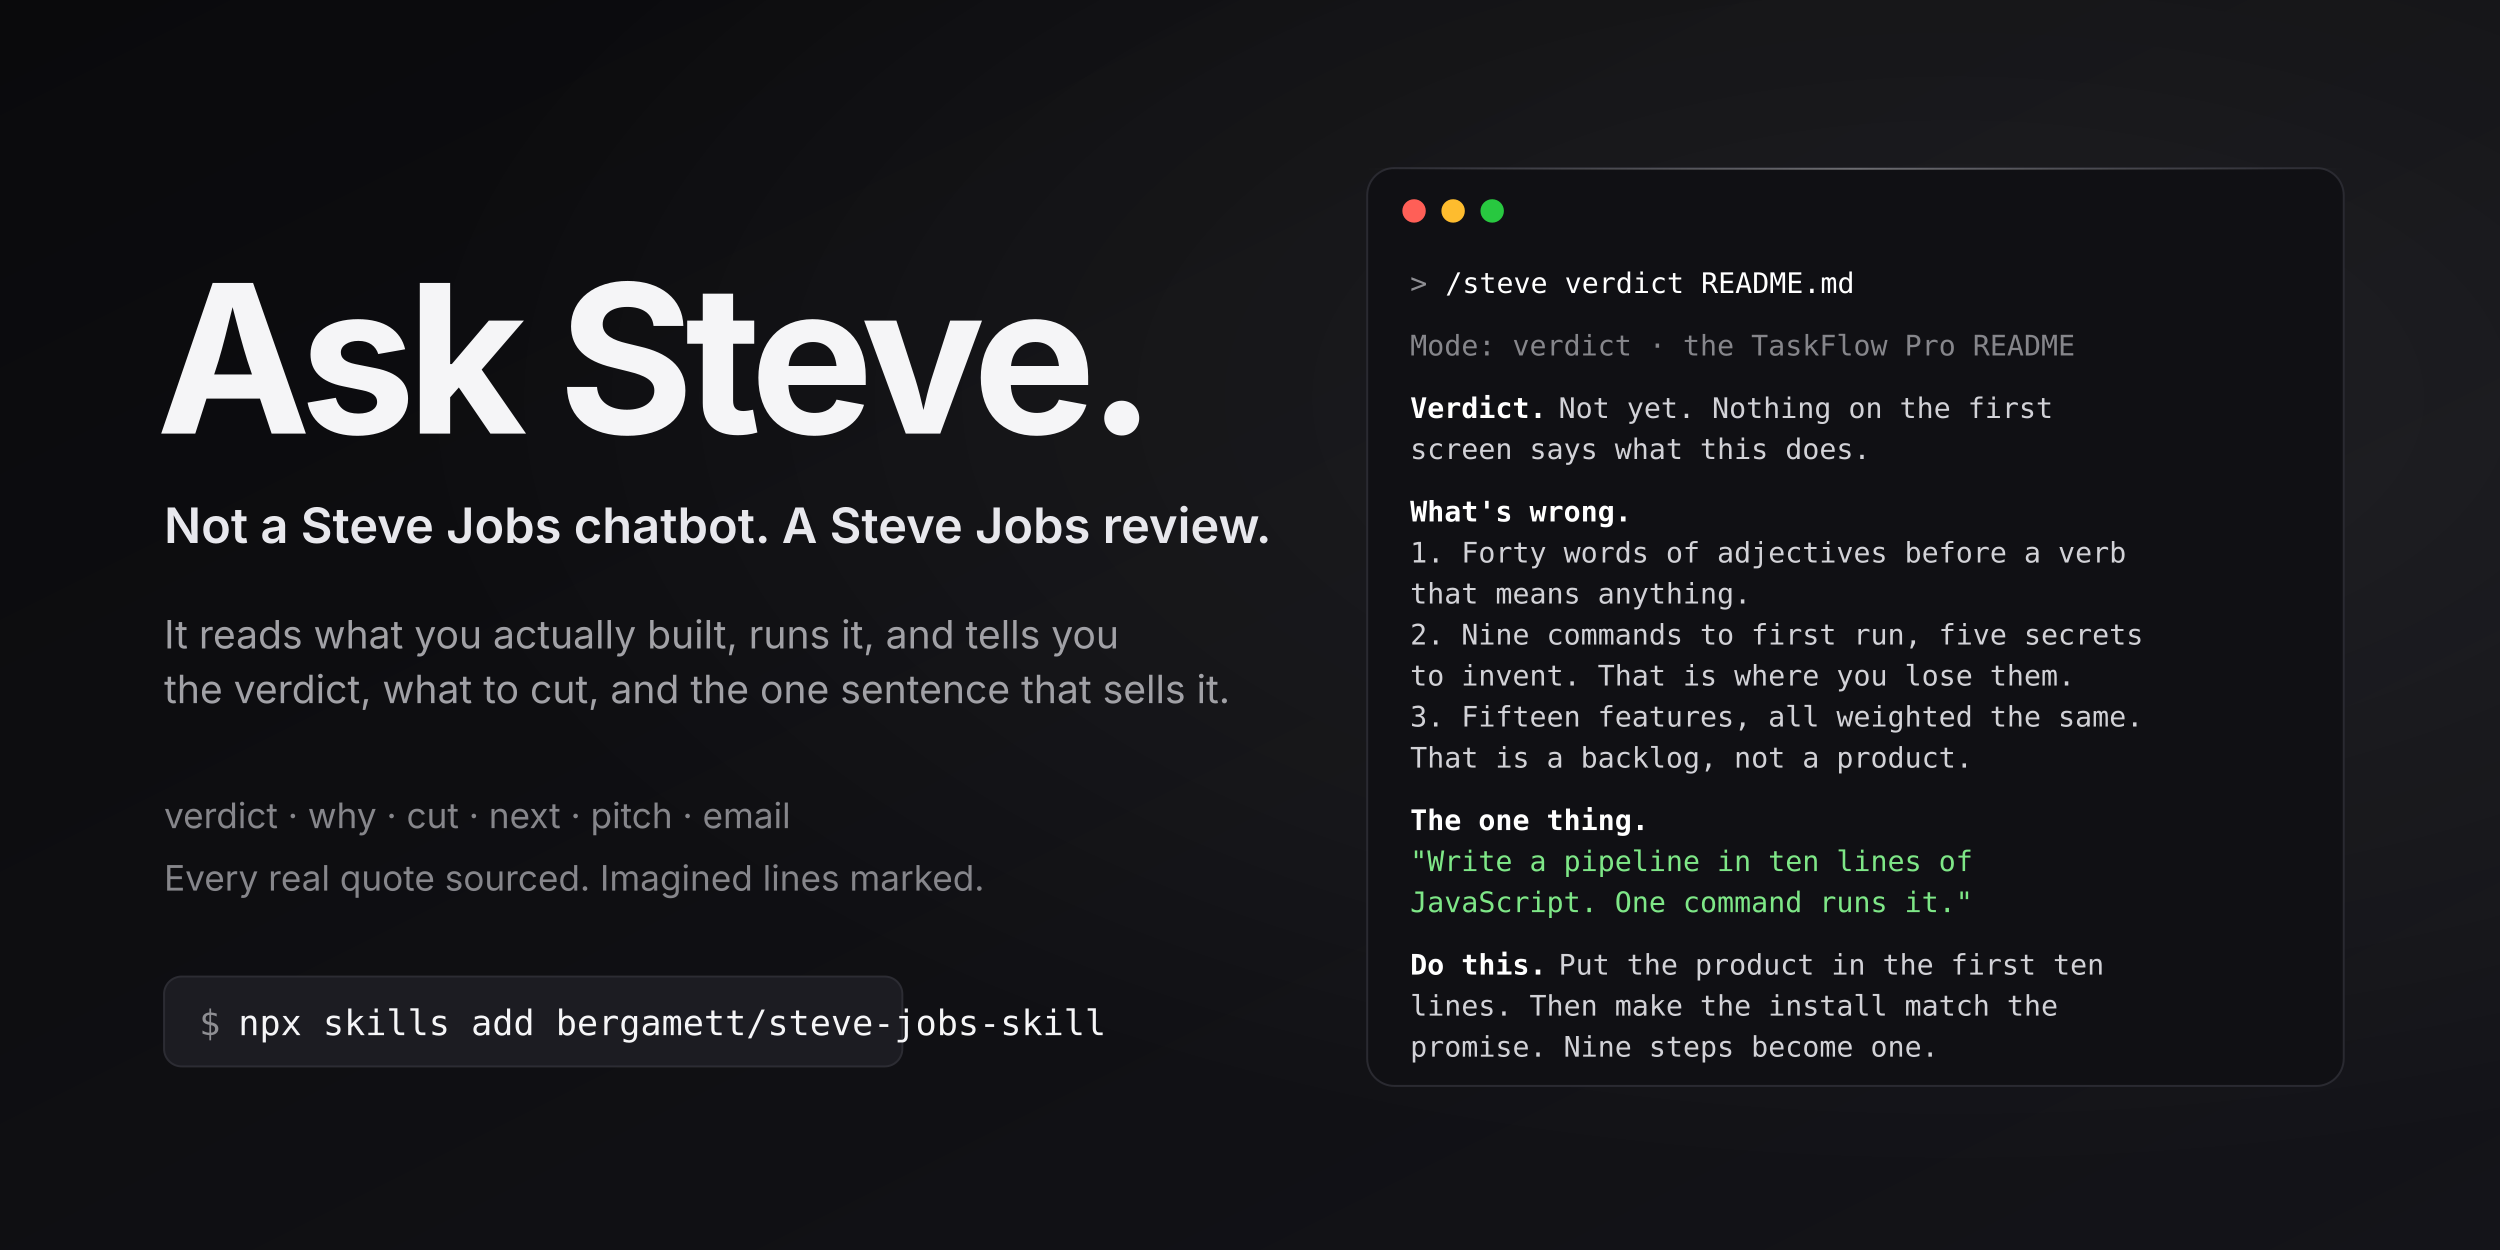
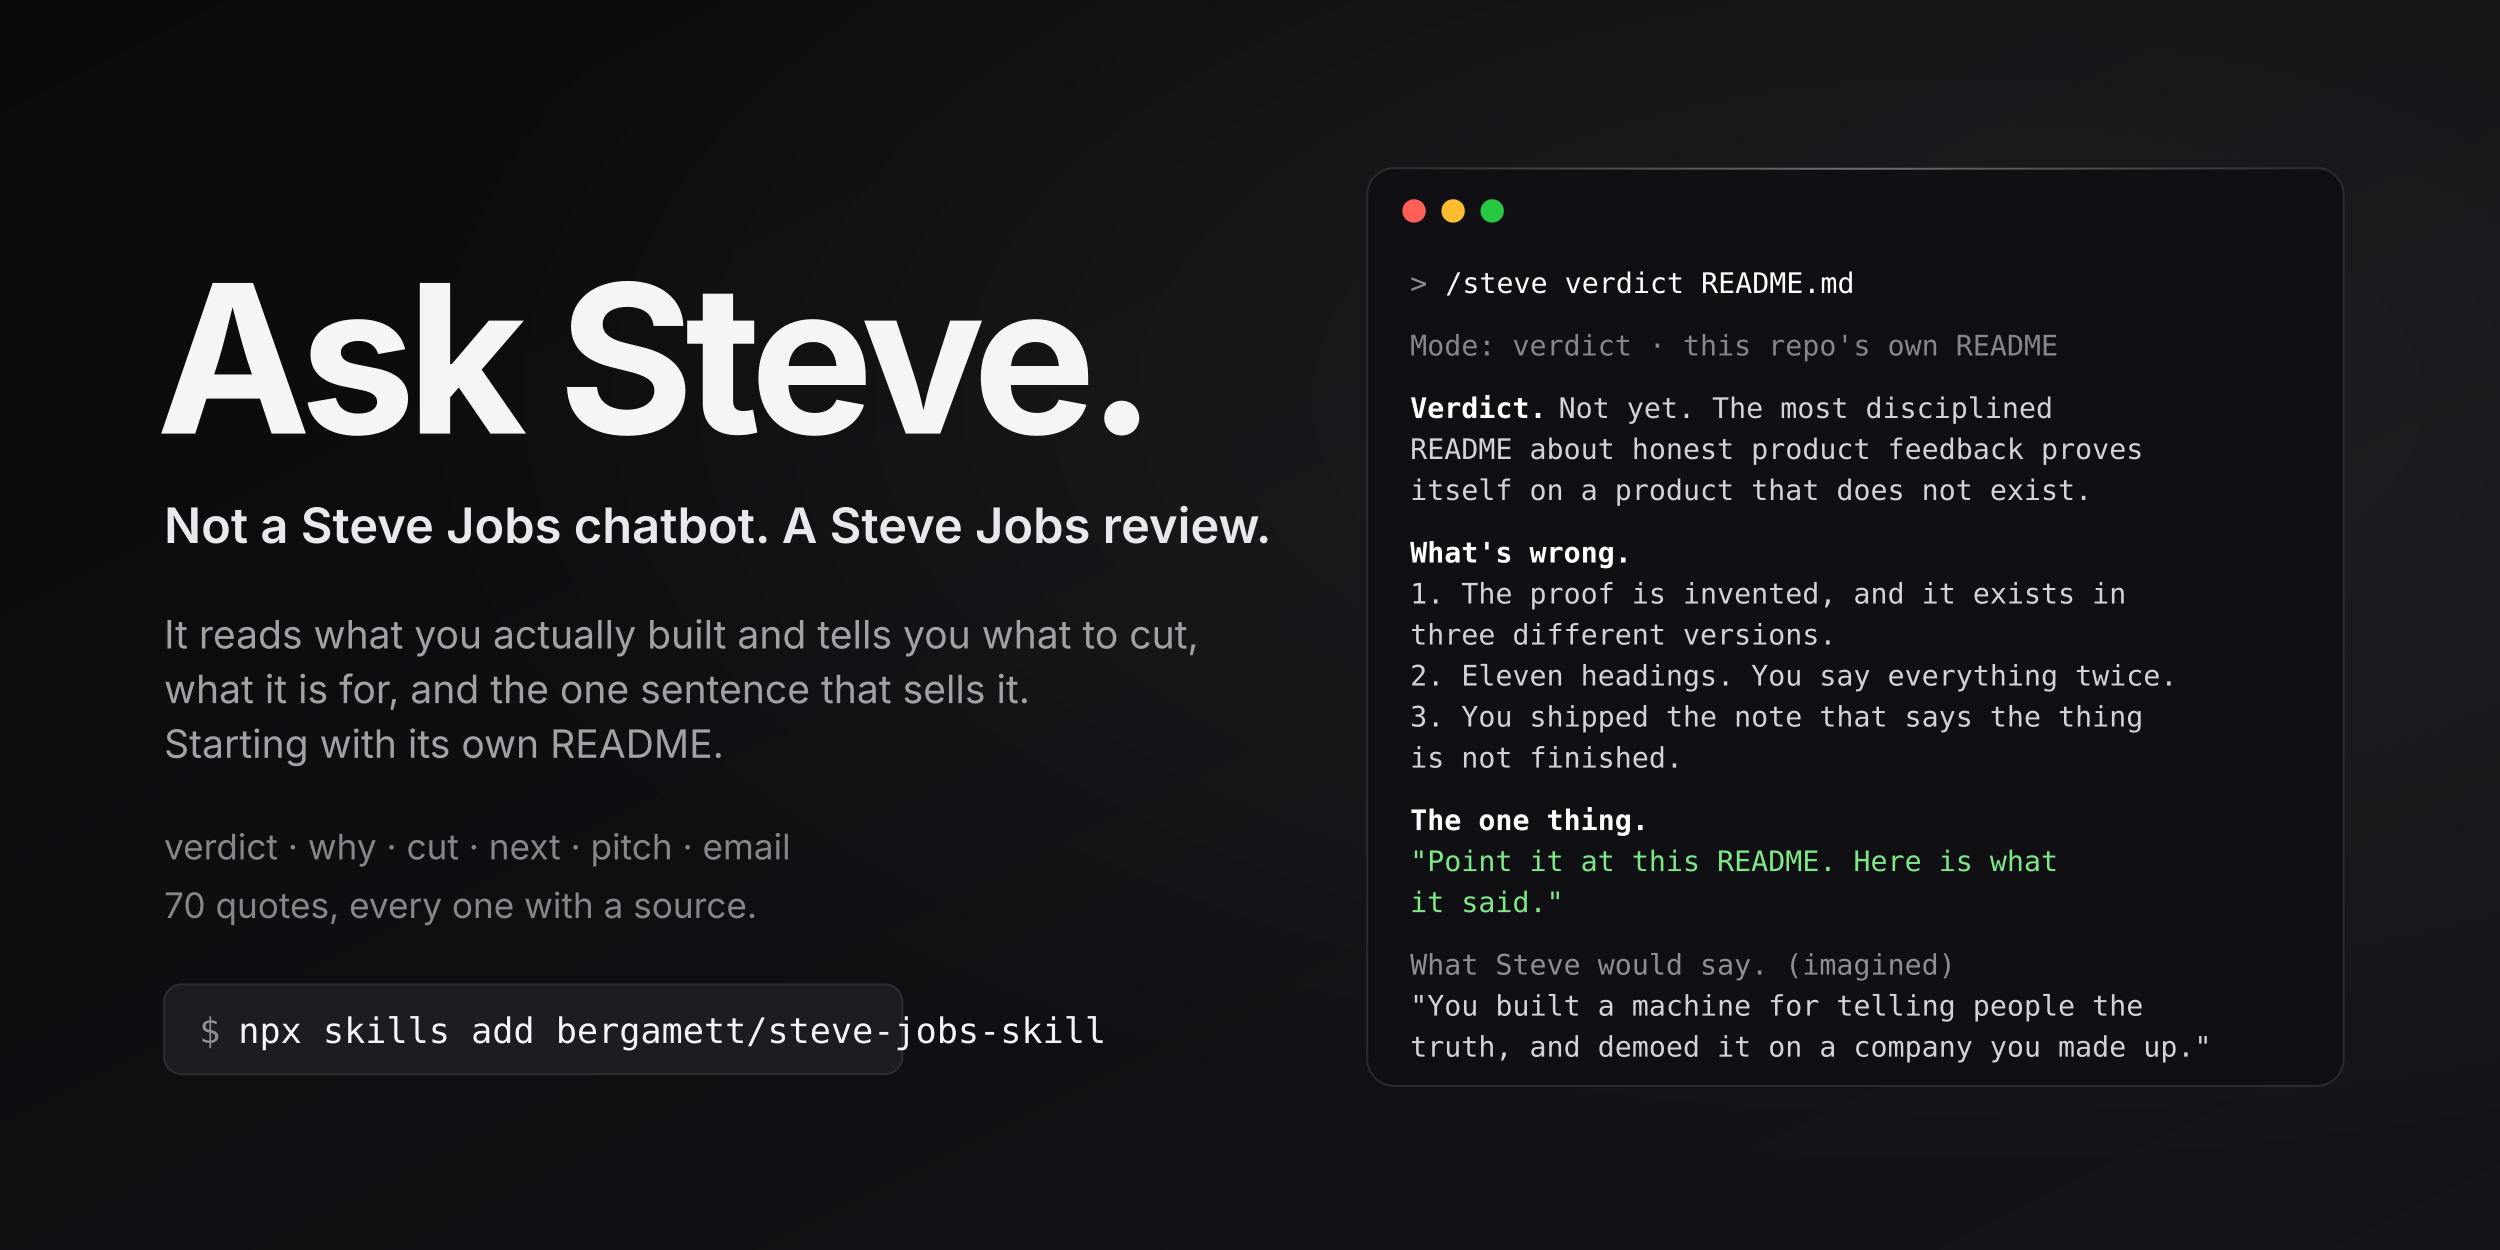
- <svg xmlns="http://www.w3.org/2000/svg" width="1280" height="640" viewBox="0 0 1280 640" role="img" aria-label="Ask Steve. A Steve Jobs reasoning skill for Claude Code. A terminal shows the command slash steve verdict README.md and a short, blunt verdict.">
+ <svg xmlns="http://www.w3.org/2000/svg" width="1280" height="640" viewBox="0 0 1280 640" role="img" aria-label="Ask Steve. A Steve Jobs reasoning skill for Claude Code. A terminal shows the skill reviewing this project's own README and delivering a blunt verdict.">
  <defs>
    <linearGradient id="bg" x1="0" y1="0" x2="1" y2="1">
      <stop offset="0" stop-color="#0a0a0c" />
      <stop offset="1" stop-color="#141419" />
    </linearGradient>
    <linearGradient id="glow" x1="0" y1="0" x2="1" y2="0">
      <stop offset="0" stop-color="#ffffff" stop-opacity="0" />
      <stop offset="0.5" stop-color="#ffffff" stop-opacity="0.32" />
      <stop offset="1" stop-color="#ffffff" stop-opacity="0" />
    </linearGradient>
    <radialGradient id="spot" cx="0.78" cy="0.32" r="0.62">
      <stop offset="0" stop-color="#ffffff" stop-opacity="0.07" />
      <stop offset="1" stop-color="#ffffff" stop-opacity="0" />
    </radialGradient>
    <clipPath id="term">
      <rect x="700" y="86" width="500" height="470" rx="14" />
    </clipPath>
  </defs>
  <rect width="1280" height="640" fill="url(#bg)" />
  <rect width="1280" height="640" fill="url(#spot)" />
  <g font-family="-apple-system, BlinkMacSystemFont, 'SF Pro Display', 'Helvetica Neue', Inter, 'Segoe UI', Arial, sans-serif" fill="#f5f5f7">
    <text x="80" y="222" font-size="106" font-weight="700" letter-spacing="-4.5">Ask Steve.</text>
    <text x="84" y="278" font-size="25" font-weight="600" fill="#e8e8ed">Not a Steve Jobs chatbot. A Steve Jobs review.</text>
-     <text x="84" y="332" font-size="20" fill="#a1a1a6">It reads what you actually built, runs it, and tells you</text>
-     <text x="84" y="360" font-size="20" fill="#a1a1a6">the verdict, what to cut, and the one sentence that sells it.</text>
+     <text x="84" y="332" font-size="20" fill="#a1a1a6">It reads what you actually built and tells you what to cut,</text>
+     <text x="84" y="360" font-size="20" fill="#a1a1a6">what it is for, and the one sentence that sells it.</text>
+     <text x="84" y="388" font-size="20" fill="#a1a1a6">Starting with its own README.</text>
    <g font-size="18" fill="#86868b">
-       <text x="84" y="424">verdict · why · cut · next · pitch · email</text>
-       <text x="84" y="456">Every real quote sourced. Imagined lines marked.</text>
+       <text x="84" y="440">verdict · why · cut · next · pitch · email</text>
+       <text x="84" y="470">70 quotes, every one with a source.</text>
    </g>
    <g font-family="ui-monospace, SFMono-Regular, Menlo, Consolas, monospace" font-size="18">
-       <rect x="84" y="500" width="378" height="46" rx="9" fill="#1c1c22" stroke="#2c2c33" />
-       <text x="102" y="530" fill="#8e8e93">$</text>
-       <text x="122" y="530" fill="#f5f5f7">npx skills add bergamett/steve-jobs-skill</text>
+       <rect x="84" y="504" width="378" height="46" rx="9" fill="#1c1c22" stroke="#2c2c33" />
+       <text x="102" y="534" fill="#8e8e93">$</text>
+       <text x="122" y="534" fill="#f5f5f7">npx skills add bergamett/steve-jobs-skill</text>
    </g>
  </g>
  <g>
    <rect x="700" y="86" width="500" height="470" rx="14" fill="#101014" stroke="#2a2a31" />
    <rect x="700" y="86" width="500" height="1" fill="url(#glow)" />
    <circle cx="724" cy="108" r="6" fill="#ff5f57" />
    <circle cx="744" cy="108" r="6" fill="#febc2e" />
    <circle cx="764" cy="108" r="6" fill="#28c840" />
    <g clip-path="url(#term)" font-family="ui-monospace, SFMono-Regular, Menlo, Consolas, monospace" font-size="14.5" fill="#d2d2d7">
      <text x="722" y="150" fill="#8e8e93">&gt;</text>
      <text x="740" y="150" fill="#ffffff">/steve verdict README.md</text>
-       <text x="722" y="182" fill="#86868b">Mode: verdict · the TaskFlow Pro README</text>
+       <text x="722" y="182" fill="#86868b">Mode: verdict · this repo's own README</text>
      <text x="722" y="214" fill="#ffffff" font-weight="700">Verdict.</text>
-       <text x="798" y="214">Not yet. Nothing on the first</text>
-       <text x="722" y="235">screen says what this does.</text>
-       <text x="722" y="267" fill="#ffffff" font-weight="700">What's wrong.</text>
-       <text x="722" y="288">1. Forty words of adjectives before a verb</text>
-       <text x="722" y="309">   that means anything.</text>
-       <text x="722" y="330">2. Nine commands to first run, five secrets</text>
-       <text x="722" y="351">   to invent. That is where you lose them.</text>
-       <text x="722" y="372">3. Fifteen features, all weighted the same.</text>
-       <text x="722" y="393">   That is a backlog, not a product.</text>
+       <text x="798" y="214">Not yet. The most disciplined</text>
+       <text x="722" y="235">README about honest product feedback proves</text>
+       <text x="722" y="256">itself on a product that does not exist.</text>
+       <text x="722" y="288" fill="#ffffff" font-weight="700">What's wrong.</text>
+       <text x="722" y="309">1. The proof is invented, and it exists in</text>
+       <text x="722" y="330">   three different versions.</text>
+       <text x="722" y="351">2. Eleven headings. You say everything twice.</text>
+       <text x="722" y="372">3. You shipped the note that says the thing</text>
+       <text x="722" y="393">   is not finished.</text>
      <text x="722" y="425" fill="#ffffff" font-weight="700">The one thing.</text>
-       <text x="722" y="446" fill="#7ee787">"Write a pipeline in ten lines of</text>
-       <text x="722" y="467" fill="#7ee787">JavaScript. One command runs it."</text>
-       <text x="722" y="499" fill="#ffffff" font-weight="700">Do this.</text>
-       <text x="798" y="499">Put the product in the first ten</text>
-       <text x="722" y="520">lines. Then make the install match the</text>
-       <text x="722" y="541">promise. Nine steps become one.</text>
+       <text x="722" y="446" fill="#7ee787">"Point it at this README. Here is what</text>
+       <text x="722" y="467" fill="#7ee787">it said."</text>
+       <text x="722" y="499" fill="#8e8e93">What Steve would say. (imagined)</text>
+       <text x="722" y="520">"You built a machine for telling people the</text>
+       <text x="722" y="541">truth, and demoed it on a company you made up."</text>
    </g>
  </g>
</svg>
